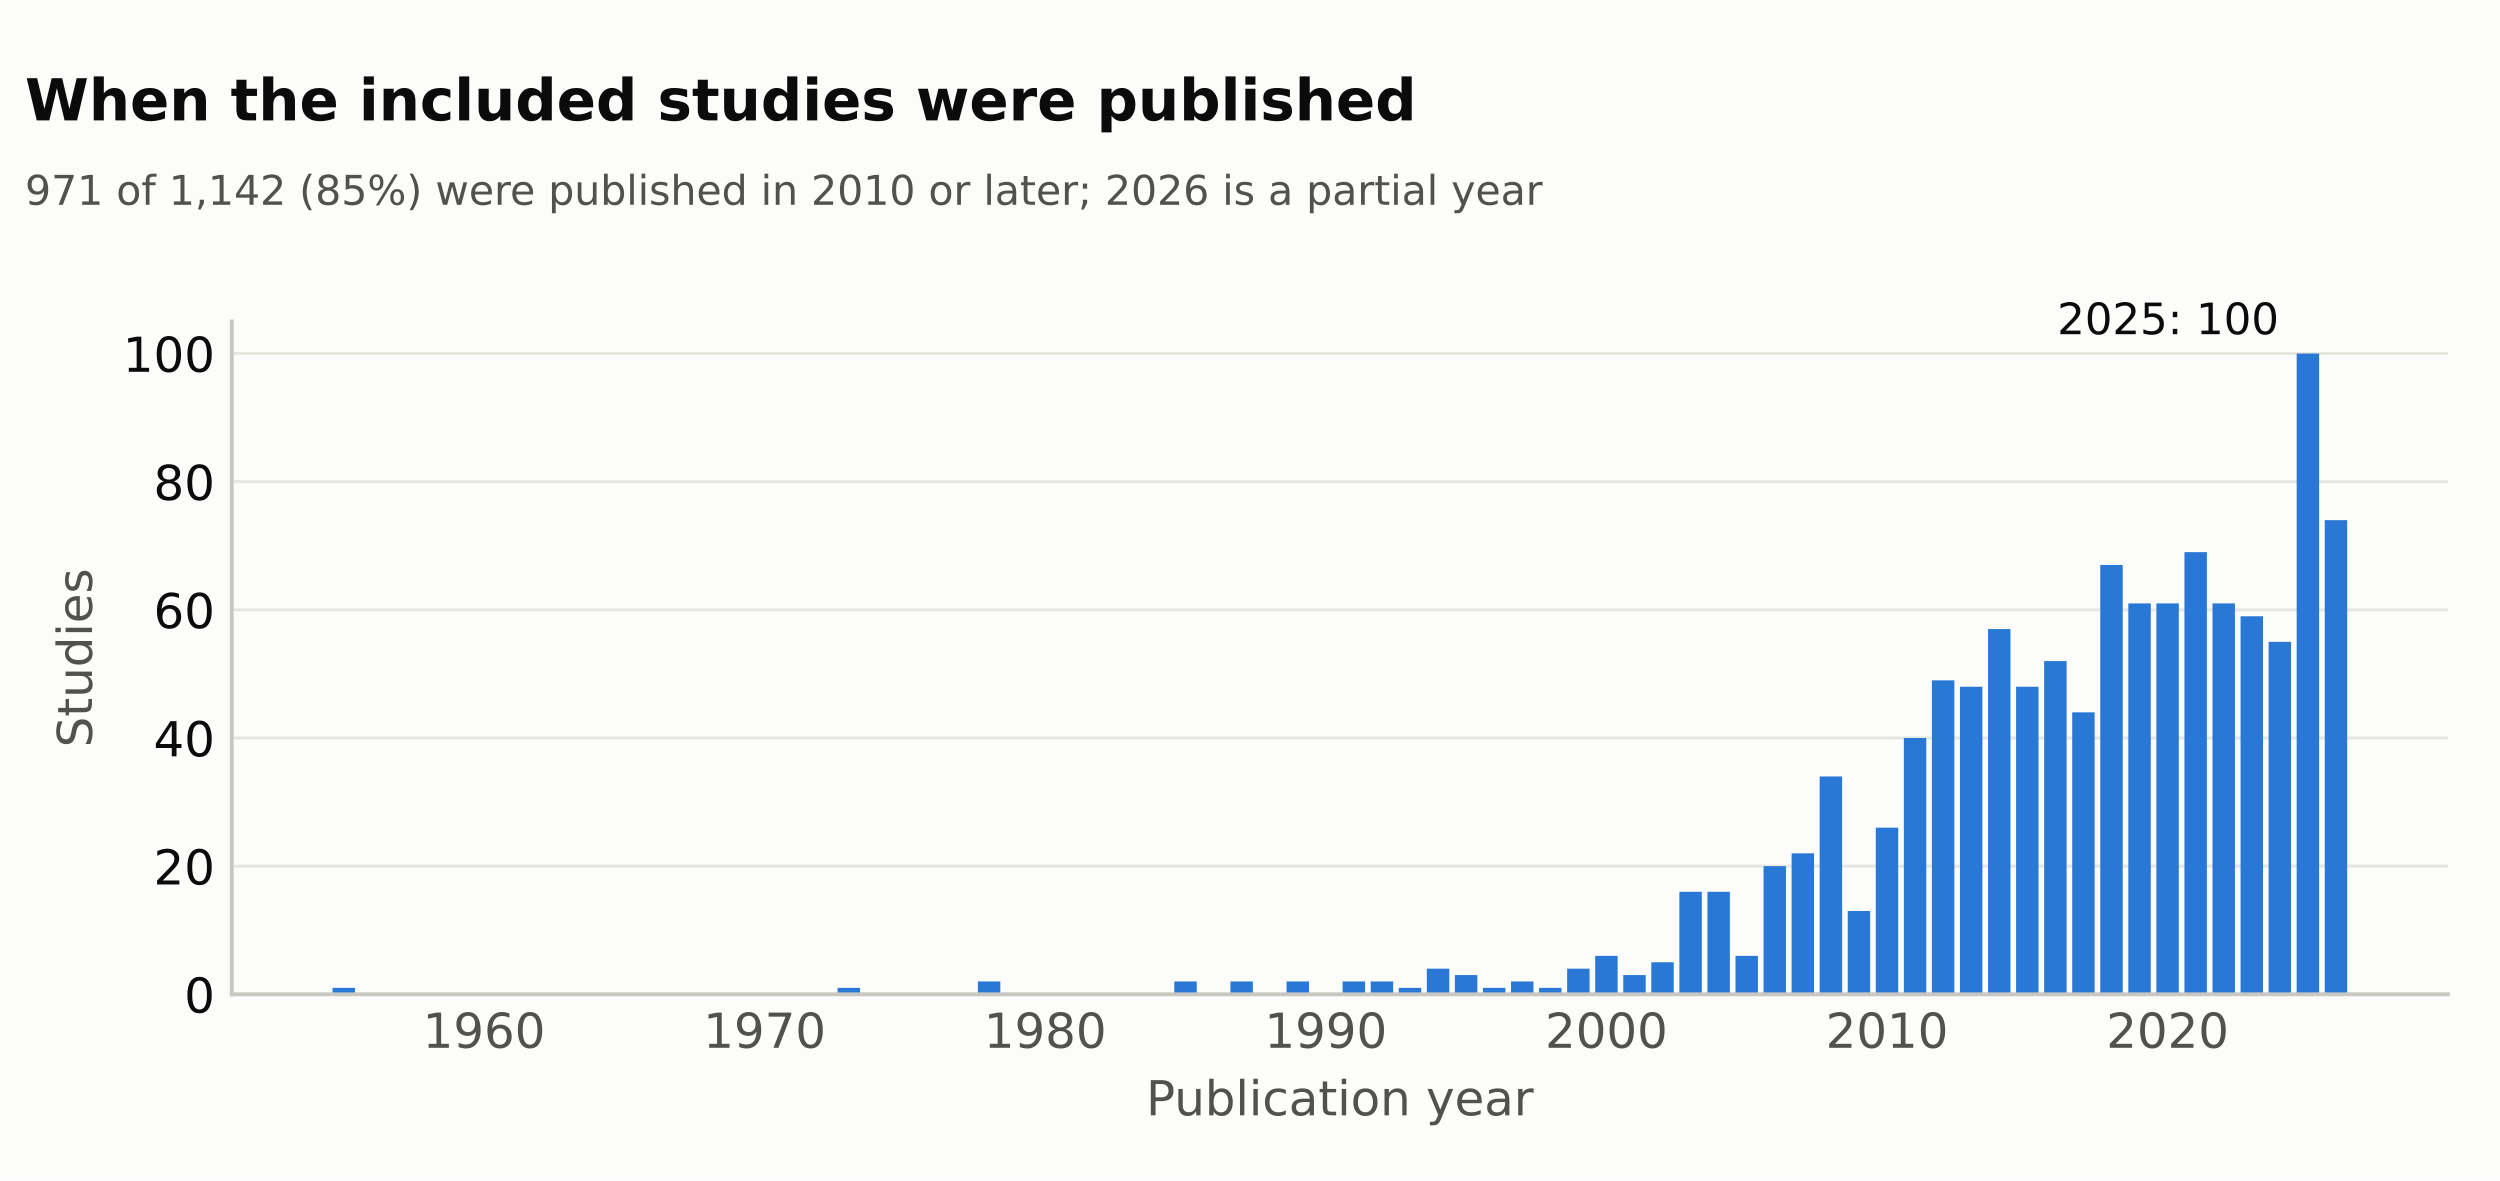
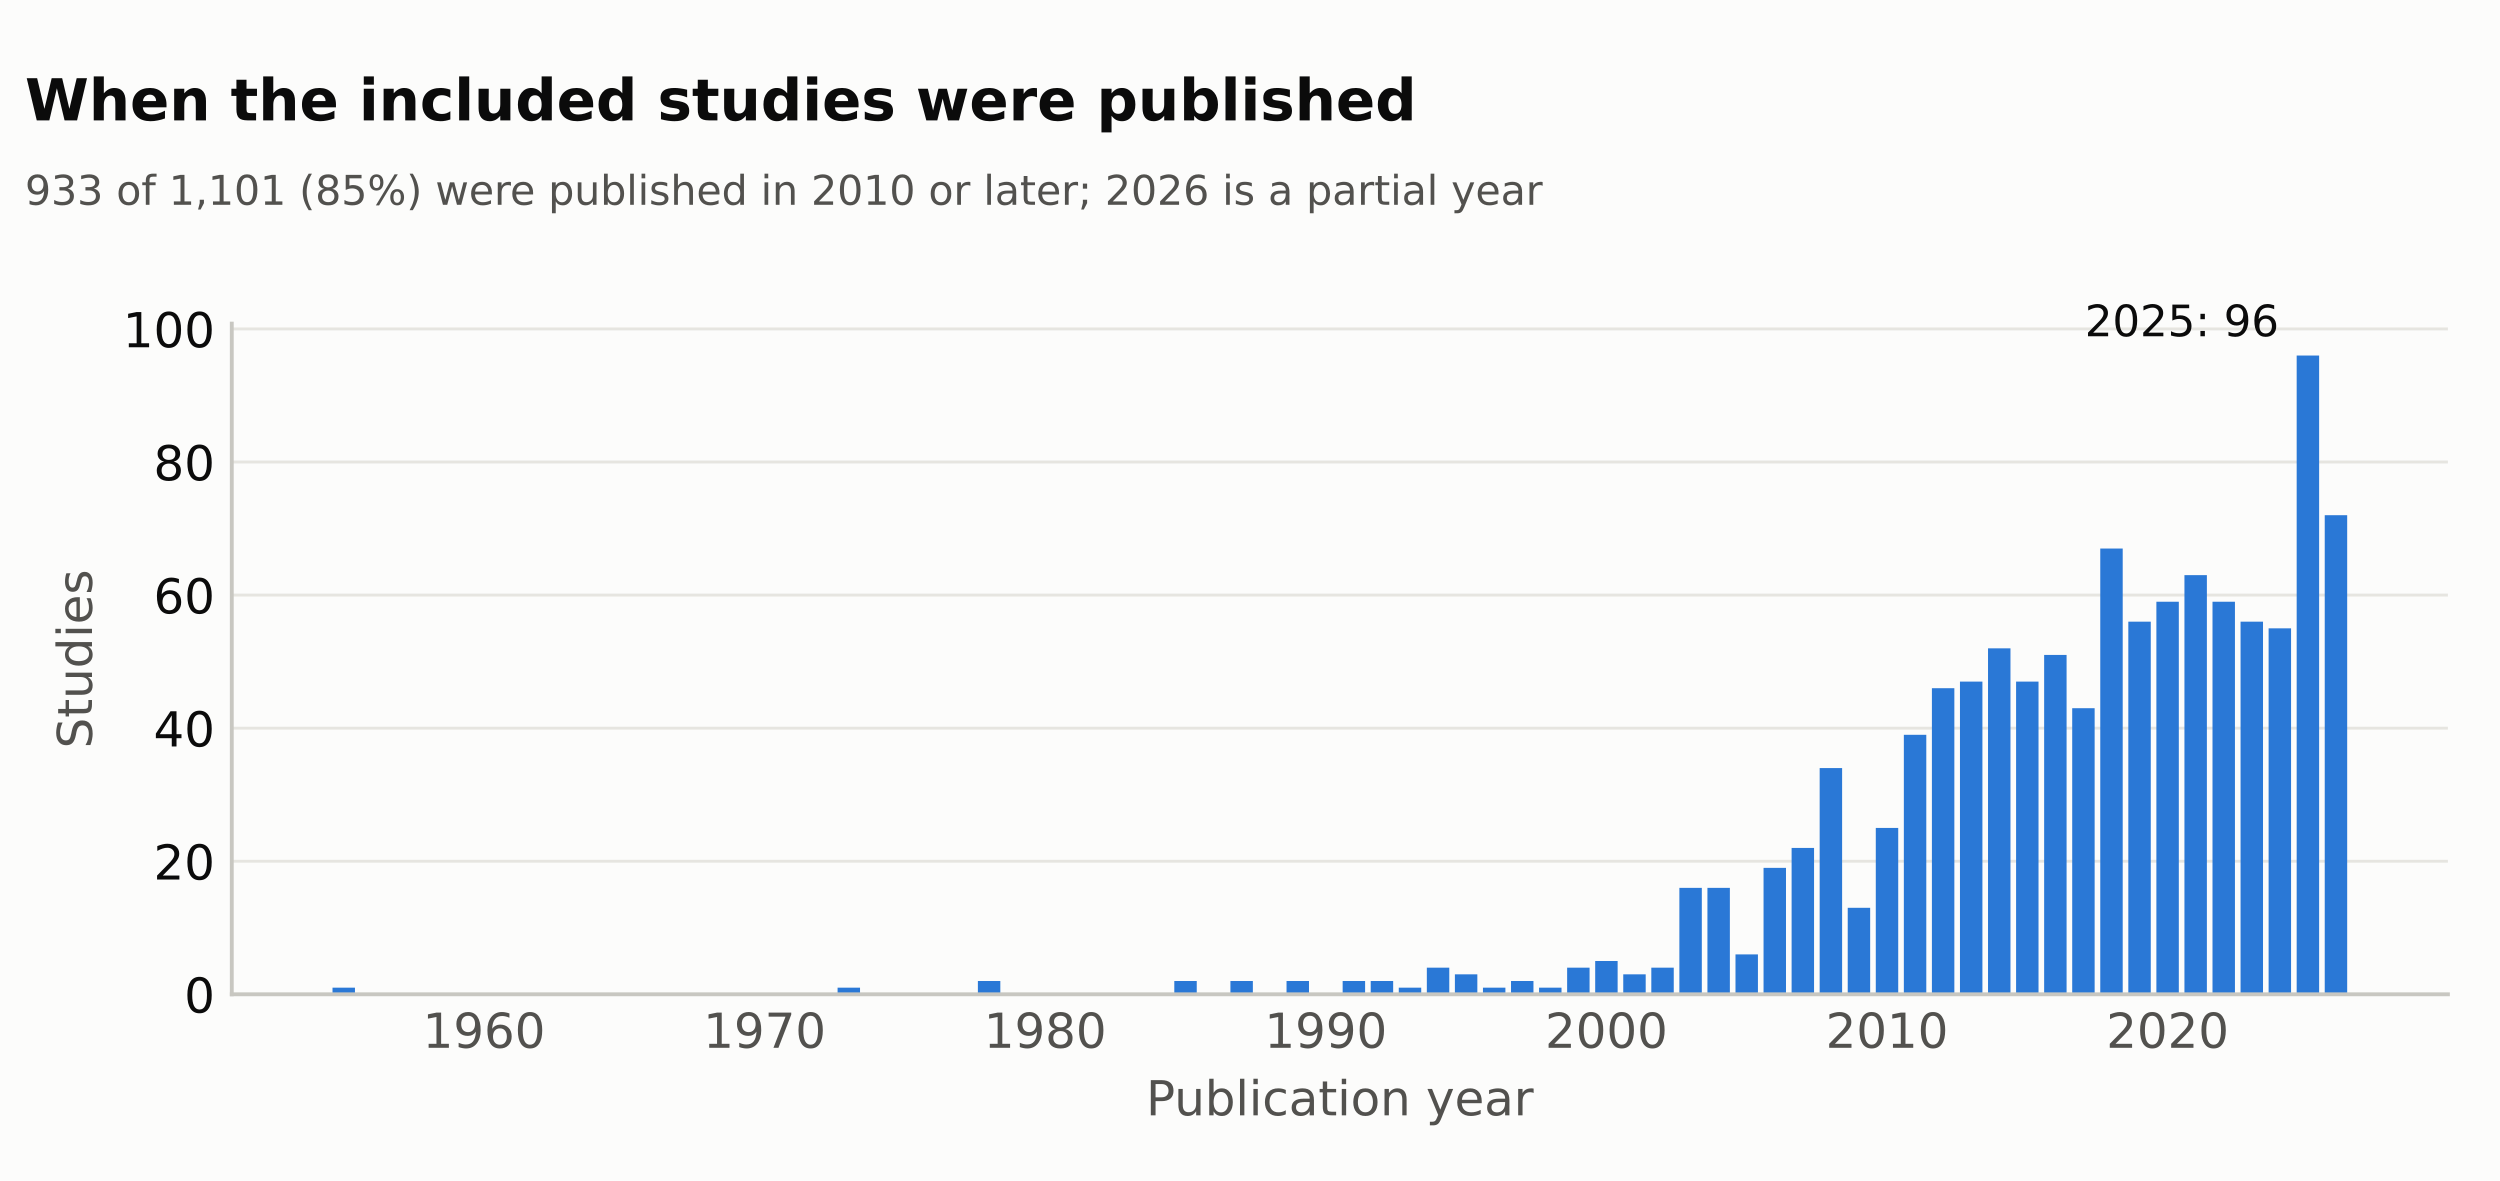
<svg xmlns="http://www.w3.org/2000/svg" width="518.4pt" height="244.8pt" viewBox="0 0 518.4 244.8" version="1.1">
  <defs>
    <style type="text/css">*{stroke-linejoin: round; stroke-linecap: butt}</style>
  </defs>
  <g id="figure_1">
    <g id="patch_1">
      <path d="M 0 244.8  L 518.4 244.8  L 518.4 0  L 0 0  z " style="fill: #fcfcfb" />
    </g>
    <g id="axes_1">
      <g id="patch_2">
-         <path d="M 48.062 206.178  L 507.6 206.178  L 507.6 66.662  L 48.062 66.662  z " style="fill: #fcfcfb" />
+         <path d="M 48.062 206.178  L 507.6 206.178  L 507.6 67.103  L 48.062 67.103  z " style="fill: #fcfcfb" />
      </g>
      <g id="matplotlib.axis_1">
        <g id="xtick_1">
          <g id="line2d_1" />
          <g id="text_1">
            <text style="font-size: 10px; font-family: 'DejaVu Sans', 'Bitstream Vera Sans', 'Computer Modern Sans Serif', 'Lucida Grande', 'Verdana', 'Geneva', 'Lucid', 'Arial', 'Helvetica', 'Avant Garde', sans-serif; text-anchor: middle; fill: #52514e" x="100.37" y="217.275" transform="rotate(-0 100.3698 217.2753)">1960</text>
          </g>
        </g>
        <g id="xtick_2">
          <g id="line2d_2" />
          <g id="text_2">
            <text style="font-size: 10px; font-family: 'DejaVu Sans', 'Bitstream Vera Sans', 'Computer Modern Sans Serif', 'Lucida Grande', 'Verdana', 'Geneva', 'Lucid', 'Arial', 'Helvetica', 'Avant Garde', sans-serif; text-anchor: middle; fill: #52514e" x="158.554" y="217.275" transform="rotate(-0 158.5539 217.2753)">1970</text>
          </g>
        </g>
        <g id="xtick_3">
          <g id="line2d_3" />
          <g id="text_3">
            <text style="font-size: 10px; font-family: 'DejaVu Sans', 'Bitstream Vera Sans', 'Computer Modern Sans Serif', 'Lucida Grande', 'Verdana', 'Geneva', 'Lucid', 'Arial', 'Helvetica', 'Avant Garde', sans-serif; text-anchor: middle; fill: #52514e" x="216.738" y="217.275" transform="rotate(-0 216.7379 217.2753)">1980</text>
          </g>
        </g>
        <g id="xtick_4">
          <g id="line2d_4" />
          <g id="text_4">
            <text style="font-size: 10px; font-family: 'DejaVu Sans', 'Bitstream Vera Sans', 'Computer Modern Sans Serif', 'Lucida Grande', 'Verdana', 'Geneva', 'Lucid', 'Arial', 'Helvetica', 'Avant Garde', sans-serif; text-anchor: middle; fill: #52514e" x="274.922" y="217.275" transform="rotate(-0 274.922 217.2753)">1990</text>
          </g>
        </g>
        <g id="xtick_5">
          <g id="line2d_5" />
          <g id="text_5">
            <text style="font-size: 10px; font-family: 'DejaVu Sans', 'Bitstream Vera Sans', 'Computer Modern Sans Serif', 'Lucida Grande', 'Verdana', 'Geneva', 'Lucid', 'Arial', 'Helvetica', 'Avant Garde', sans-serif; text-anchor: middle; fill: #52514e" x="333.106" y="217.275" transform="rotate(-0 333.106 217.2753)">2000</text>
          </g>
        </g>
        <g id="xtick_6">
          <g id="line2d_6" />
          <g id="text_6">
            <text style="font-size: 10px; font-family: 'DejaVu Sans', 'Bitstream Vera Sans', 'Computer Modern Sans Serif', 'Lucida Grande', 'Verdana', 'Geneva', 'Lucid', 'Arial', 'Helvetica', 'Avant Garde', sans-serif; text-anchor: middle; fill: #52514e" x="391.29" y="217.275" transform="rotate(-0 391.2901 217.2753)">2010</text>
          </g>
        </g>
        <g id="xtick_7">
          <g id="line2d_7" />
          <g id="text_7">
            <text style="font-size: 10px; font-family: 'DejaVu Sans', 'Bitstream Vera Sans', 'Computer Modern Sans Serif', 'Lucida Grande', 'Verdana', 'Geneva', 'Lucid', 'Arial', 'Helvetica', 'Avant Garde', sans-serif; text-anchor: middle; fill: #52514e" x="449.474" y="217.275" transform="rotate(-0 449.4741 217.2753)">2020</text>
          </g>
        </g>
        <g id="text_8">
          <text style="font-size: 10px; font-family: 'DejaVu Sans', 'Bitstream Vera Sans', 'Computer Modern Sans Serif', 'Lucida Grande', 'Verdana', 'Geneva', 'Lucid', 'Arial', 'Helvetica', 'Avant Garde', sans-serif; text-anchor: middle; fill: #52514e" x="277.831" y="231.276" transform="rotate(-0 277.8312 231.2761)">Publication year</text>
        </g>
      </g>
      <g id="matplotlib.axis_2">
        <g id="ytick_1">
          <g id="line2d_8">
-             <path d="M 48.062 206.178  L 507.6 206.178  " clip-path="url(#p452fbf935a)" style="fill: none; stroke: #e6e5e0; stroke-width: 0.6; stroke-linecap: square" />
+             <path d="M 48.062 206.178  L 507.6 206.178  " clip-path="url(#p601f4edd24)" style="fill: none; stroke: #e6e5e0; stroke-width: 0.6; stroke-linecap: square" />
          </g>
          <g id="line2d_9" />
          <g id="text_9">
            <text style="font-size: 10px; font-family: 'DejaVu Sans', 'Bitstream Vera Sans', 'Computer Modern Sans Serif', 'Lucida Grande', 'Verdana', 'Geneva', 'Lucid', 'Arial', 'Helvetica', 'Avant Garde', sans-serif; text-anchor: end; fill: #0b0b0b" x="44.562" y="209.976" transform="rotate(-0 44.56234 209.9765)">0</text>
          </g>
        </g>
        <g id="ytick_2">
          <g id="line2d_10">
-             <path d="M 48.062 179.603  L 507.6 179.603  " clip-path="url(#p452fbf935a)" style="fill: none; stroke: #e6e5e0; stroke-width: 0.6; stroke-linecap: square" />
+             <path d="M 48.062 178.583  L 507.6 178.583  " clip-path="url(#p601f4edd24)" style="fill: none; stroke: #e6e5e0; stroke-width: 0.6; stroke-linecap: square" />
          </g>
          <g id="line2d_11" />
          <g id="text_10">
-             <text style="font-size: 10px; font-family: 'DejaVu Sans', 'Bitstream Vera Sans', 'Computer Modern Sans Serif', 'Lucida Grande', 'Verdana', 'Geneva', 'Lucid', 'Arial', 'Helvetica', 'Avant Garde', sans-serif; text-anchor: end; fill: #0b0b0b" x="44.562" y="183.402" transform="rotate(-0 44.56234 183.4021)">20</text>
+             <text style="font-size: 10px; font-family: 'DejaVu Sans', 'Bitstream Vera Sans', 'Computer Modern Sans Serif', 'Lucida Grande', 'Verdana', 'Geneva', 'Lucid', 'Arial', 'Helvetica', 'Avant Garde', sans-serif; text-anchor: end; fill: #0b0b0b" x="44.562" y="182.382" transform="rotate(-0 44.56234 182.3823)">20</text>
          </g>
        </g>
        <g id="ytick_3">
          <g id="line2d_12">
-             <path d="M 48.062 153.029  L 507.6 153.029  " clip-path="url(#p452fbf935a)" style="fill: none; stroke: #e6e5e0; stroke-width: 0.6; stroke-linecap: square" />
+             <path d="M 48.062 150.989  L 507.6 150.989  " clip-path="url(#p601f4edd24)" style="fill: none; stroke: #e6e5e0; stroke-width: 0.6; stroke-linecap: square" />
          </g>
          <g id="line2d_13" />
          <g id="text_11">
-             <text style="font-size: 10px; font-family: 'DejaVu Sans', 'Bitstream Vera Sans', 'Computer Modern Sans Serif', 'Lucida Grande', 'Verdana', 'Geneva', 'Lucid', 'Arial', 'Helvetica', 'Avant Garde', sans-serif; text-anchor: end; fill: #0b0b0b" x="44.562" y="156.828" transform="rotate(-0 44.56234 156.8276)">40</text>
+             <text style="font-size: 10px; font-family: 'DejaVu Sans', 'Bitstream Vera Sans', 'Computer Modern Sans Serif', 'Lucida Grande', 'Verdana', 'Geneva', 'Lucid', 'Arial', 'Helvetica', 'Avant Garde', sans-serif; text-anchor: end; fill: #0b0b0b" x="44.562" y="154.788" transform="rotate(-0 44.56234 154.7881)">40</text>
          </g>
        </g>
        <g id="ytick_4">
          <g id="line2d_14">
-             <path d="M 48.062 126.454  L 507.6 126.454  " clip-path="url(#p452fbf935a)" style="fill: none; stroke: #e6e5e0; stroke-width: 0.6; stroke-linecap: square" />
+             <path d="M 48.062 123.395  L 507.6 123.395  " clip-path="url(#p601f4edd24)" style="fill: none; stroke: #e6e5e0; stroke-width: 0.6; stroke-linecap: square" />
          </g>
          <g id="line2d_15" />
          <g id="text_12">
-             <text style="font-size: 10px; font-family: 'DejaVu Sans', 'Bitstream Vera Sans', 'Computer Modern Sans Serif', 'Lucida Grande', 'Verdana', 'Geneva', 'Lucid', 'Arial', 'Helvetica', 'Avant Garde', sans-serif; text-anchor: end; fill: #0b0b0b" x="44.562" y="130.253" transform="rotate(-0 44.56234 130.2532)">60</text>
+             <text style="font-size: 10px; font-family: 'DejaVu Sans', 'Bitstream Vera Sans', 'Computer Modern Sans Serif', 'Lucida Grande', 'Verdana', 'Geneva', 'Lucid', 'Arial', 'Helvetica', 'Avant Garde', sans-serif; text-anchor: end; fill: #0b0b0b" x="44.562" y="127.194" transform="rotate(-0 44.56234 127.1938)">60</text>
          </g>
        </g>
        <g id="ytick_5">
          <g id="line2d_16">
-             <path d="M 48.062 99.88  L 507.6 99.88  " clip-path="url(#p452fbf935a)" style="fill: none; stroke: #e6e5e0; stroke-width: 0.6; stroke-linecap: square" />
+             <path d="M 48.062 95.801  L 507.6 95.801  " clip-path="url(#p601f4edd24)" style="fill: none; stroke: #e6e5e0; stroke-width: 0.6; stroke-linecap: square" />
          </g>
          <g id="line2d_17" />
          <g id="text_13">
-             <text style="font-size: 10px; font-family: 'DejaVu Sans', 'Bitstream Vera Sans', 'Computer Modern Sans Serif', 'Lucida Grande', 'Verdana', 'Geneva', 'Lucid', 'Arial', 'Helvetica', 'Avant Garde', sans-serif; text-anchor: end; fill: #0b0b0b" x="44.562" y="103.679" transform="rotate(-0 44.56234 103.6788)">80</text>
+             <text style="font-size: 10px; font-family: 'DejaVu Sans', 'Bitstream Vera Sans', 'Computer Modern Sans Serif', 'Lucida Grande', 'Verdana', 'Geneva', 'Lucid', 'Arial', 'Helvetica', 'Avant Garde', sans-serif; text-anchor: end; fill: #0b0b0b" x="44.562" y="99.6" transform="rotate(-0 44.56234 99.59964)">80</text>
          </g>
        </g>
        <g id="ytick_6">
          <g id="line2d_18">
-             <path d="M 48.062 73.305  L 507.6 73.305  " clip-path="url(#p452fbf935a)" style="fill: none; stroke: #e6e5e0; stroke-width: 0.6; stroke-linecap: square" />
+             <path d="M 48.062 68.207  L 507.6 68.207  " clip-path="url(#p601f4edd24)" style="fill: none; stroke: #e6e5e0; stroke-width: 0.6; stroke-linecap: square" />
          </g>
          <g id="line2d_19" />
          <g id="text_14">
-             <text style="font-size: 10px; font-family: 'DejaVu Sans', 'Bitstream Vera Sans', 'Computer Modern Sans Serif', 'Lucida Grande', 'Verdana', 'Geneva', 'Lucid', 'Arial', 'Helvetica', 'Avant Garde', sans-serif; text-anchor: end; fill: #0b0b0b" x="44.562" y="77.104" transform="rotate(-0 44.56234 77.10433)">100</text>
+             <text style="font-size: 10px; font-family: 'DejaVu Sans', 'Bitstream Vera Sans', 'Computer Modern Sans Serif', 'Lucida Grande', 'Verdana', 'Geneva', 'Lucid', 'Arial', 'Helvetica', 'Avant Garde', sans-serif; text-anchor: end; fill: #0b0b0b" x="44.562" y="72.005" transform="rotate(-0 44.56234 72.00543)">100</text>
          </g>
        </g>
        <g id="text_15">
-           <text style="font-size: 10px; font-family: 'DejaVu Sans', 'Bitstream Vera Sans', 'Computer Modern Sans Serif', 'Lucida Grande', 'Verdana', 'Geneva', 'Lucid', 'Arial', 'Helvetica', 'Avant Garde', sans-serif; text-anchor: middle; fill: #52514e" x="19.073" y="136.42" transform="rotate(-90 19.0725 136.4198)">Studies</text>
+           <text style="font-size: 10px; font-family: 'DejaVu Sans', 'Bitstream Vera Sans', 'Computer Modern Sans Serif', 'Lucida Grande', 'Verdana', 'Geneva', 'Lucid', 'Arial', 'Helvetica', 'Avant Garde', sans-serif; text-anchor: middle; fill: #52514e" x="19.073" y="136.64" transform="rotate(-90 19.0725 136.6402)">Studies</text>
        </g>
      </g>
      <g id="patch_3">
-         <path d="M 68.95 206.178  L 73.605 206.178  L 73.605 204.849  L 68.95 204.849  z " clip-path="url(#p452fbf935a)" style="fill: #2a78d6" />
+         <path d="M 68.95 206.178  L 73.605 206.178  L 73.605 204.798  L 68.95 204.798  z " clip-path="url(#p601f4edd24)" style="fill: #2a78d6" />
      </g>
      <g id="patch_4">
-         <path d="M 74.769 206.178  L 79.424 206.178  L 79.424 206.178  L 74.769 206.178  z " clip-path="url(#p452fbf935a)" style="fill: #2a78d6" />
+         <path d="M 74.769 206.178  L 79.424 206.178  L 79.424 206.178  L 74.769 206.178  z " clip-path="url(#p601f4edd24)" style="fill: #2a78d6" />
      </g>
      <g id="patch_5">
-         <path d="M 80.587 206.178  L 85.242 206.178  L 85.242 206.178  L 80.587 206.178  z " clip-path="url(#p452fbf935a)" style="fill: #2a78d6" />
+         <path d="M 80.587 206.178  L 85.242 206.178  L 85.242 206.178  L 80.587 206.178  z " clip-path="url(#p601f4edd24)" style="fill: #2a78d6" />
      </g>
      <g id="patch_6">
-         <path d="M 86.406 206.178  L 91.06 206.178  L 91.06 206.178  L 86.406 206.178  z " clip-path="url(#p452fbf935a)" style="fill: #2a78d6" />
+         <path d="M 86.406 206.178  L 91.06 206.178  L 91.06 206.178  L 86.406 206.178  z " clip-path="url(#p601f4edd24)" style="fill: #2a78d6" />
      </g>
      <g id="patch_7">
-         <path d="M 92.224 206.178  L 96.879 206.178  L 96.879 206.178  L 92.224 206.178  z " clip-path="url(#p452fbf935a)" style="fill: #2a78d6" />
+         <path d="M 92.224 206.178  L 96.879 206.178  L 96.879 206.178  L 92.224 206.178  z " clip-path="url(#p601f4edd24)" style="fill: #2a78d6" />
      </g>
      <g id="patch_8">
-         <path d="M 98.042 206.178  L 102.697 206.178  L 102.697 206.178  L 98.042 206.178  z " clip-path="url(#p452fbf935a)" style="fill: #2a78d6" />
+         <path d="M 98.042 206.178  L 102.697 206.178  L 102.697 206.178  L 98.042 206.178  z " clip-path="url(#p601f4edd24)" style="fill: #2a78d6" />
      </g>
      <g id="patch_9">
-         <path d="M 103.861 206.178  L 108.516 206.178  L 108.516 206.178  L 103.861 206.178  z " clip-path="url(#p452fbf935a)" style="fill: #2a78d6" />
+         <path d="M 103.861 206.178  L 108.516 206.178  L 108.516 206.178  L 103.861 206.178  z " clip-path="url(#p601f4edd24)" style="fill: #2a78d6" />
      </g>
      <g id="patch_10">
-         <path d="M 109.679 206.178  L 114.334 206.178  L 114.334 206.178  L 109.679 206.178  z " clip-path="url(#p452fbf935a)" style="fill: #2a78d6" />
+         <path d="M 109.679 206.178  L 114.334 206.178  L 114.334 206.178  L 109.679 206.178  z " clip-path="url(#p601f4edd24)" style="fill: #2a78d6" />
      </g>
      <g id="patch_11">
-         <path d="M 115.498 206.178  L 120.152 206.178  L 120.152 206.178  L 115.498 206.178  z " clip-path="url(#p452fbf935a)" style="fill: #2a78d6" />
+         <path d="M 115.498 206.178  L 120.152 206.178  L 120.152 206.178  L 115.498 206.178  z " clip-path="url(#p601f4edd24)" style="fill: #2a78d6" />
      </g>
      <g id="patch_12">
-         <path d="M 121.316 206.178  L 125.971 206.178  L 125.971 206.178  L 121.316 206.178  z " clip-path="url(#p452fbf935a)" style="fill: #2a78d6" />
+         <path d="M 121.316 206.178  L 125.971 206.178  L 125.971 206.178  L 121.316 206.178  z " clip-path="url(#p601f4edd24)" style="fill: #2a78d6" />
      </g>
      <g id="patch_13">
-         <path d="M 127.134 206.178  L 131.789 206.178  L 131.789 206.178  L 127.134 206.178  z " clip-path="url(#p452fbf935a)" style="fill: #2a78d6" />
+         <path d="M 127.134 206.178  L 131.789 206.178  L 131.789 206.178  L 127.134 206.178  z " clip-path="url(#p601f4edd24)" style="fill: #2a78d6" />
      </g>
      <g id="patch_14">
-         <path d="M 132.953 206.178  L 137.608 206.178  L 137.608 206.178  L 132.953 206.178  z " clip-path="url(#p452fbf935a)" style="fill: #2a78d6" />
+         <path d="M 132.953 206.178  L 137.608 206.178  L 137.608 206.178  L 132.953 206.178  z " clip-path="url(#p601f4edd24)" style="fill: #2a78d6" />
      </g>
      <g id="patch_15">
-         <path d="M 138.771 206.178  L 143.426 206.178  L 143.426 206.178  L 138.771 206.178  z " clip-path="url(#p452fbf935a)" style="fill: #2a78d6" />
+         <path d="M 138.771 206.178  L 143.426 206.178  L 143.426 206.178  L 138.771 206.178  z " clip-path="url(#p601f4edd24)" style="fill: #2a78d6" />
      </g>
      <g id="patch_16">
-         <path d="M 144.59 206.178  L 149.244 206.178  L 149.244 206.178  L 144.59 206.178  z " clip-path="url(#p452fbf935a)" style="fill: #2a78d6" />
+         <path d="M 144.59 206.178  L 149.244 206.178  L 149.244 206.178  L 144.59 206.178  z " clip-path="url(#p601f4edd24)" style="fill: #2a78d6" />
      </g>
      <g id="patch_17">
-         <path d="M 150.408 206.178  L 155.063 206.178  L 155.063 206.178  L 150.408 206.178  z " clip-path="url(#p452fbf935a)" style="fill: #2a78d6" />
+         <path d="M 150.408 206.178  L 155.063 206.178  L 155.063 206.178  L 150.408 206.178  z " clip-path="url(#p601f4edd24)" style="fill: #2a78d6" />
      </g>
      <g id="patch_18">
-         <path d="M 156.226 206.178  L 160.881 206.178  L 160.881 206.178  L 156.226 206.178  z " clip-path="url(#p452fbf935a)" style="fill: #2a78d6" />
+         <path d="M 156.226 206.178  L 160.881 206.178  L 160.881 206.178  L 156.226 206.178  z " clip-path="url(#p601f4edd24)" style="fill: #2a78d6" />
      </g>
      <g id="patch_19">
-         <path d="M 162.045 206.178  L 166.7 206.178  L 166.7 206.178  L 162.045 206.178  z " clip-path="url(#p452fbf935a)" style="fill: #2a78d6" />
+         <path d="M 162.045 206.178  L 166.7 206.178  L 166.7 206.178  L 162.045 206.178  z " clip-path="url(#p601f4edd24)" style="fill: #2a78d6" />
      </g>
      <g id="patch_20">
-         <path d="M 167.863 206.178  L 172.518 206.178  L 172.518 206.178  L 167.863 206.178  z " clip-path="url(#p452fbf935a)" style="fill: #2a78d6" />
+         <path d="M 167.863 206.178  L 172.518 206.178  L 172.518 206.178  L 167.863 206.178  z " clip-path="url(#p601f4edd24)" style="fill: #2a78d6" />
      </g>
      <g id="patch_21">
-         <path d="M 173.682 206.178  L 178.336 206.178  L 178.336 204.849  L 173.682 204.849  z " clip-path="url(#p452fbf935a)" style="fill: #2a78d6" />
+         <path d="M 173.682 206.178  L 178.336 206.178  L 178.336 204.798  L 173.682 204.798  z " clip-path="url(#p601f4edd24)" style="fill: #2a78d6" />
      </g>
      <g id="patch_22">
-         <path d="M 179.5 206.178  L 184.155 206.178  L 184.155 206.178  L 179.5 206.178  z " clip-path="url(#p452fbf935a)" style="fill: #2a78d6" />
+         <path d="M 179.5 206.178  L 184.155 206.178  L 184.155 206.178  L 179.5 206.178  z " clip-path="url(#p601f4edd24)" style="fill: #2a78d6" />
      </g>
      <g id="patch_23">
-         <path d="M 185.319 206.178  L 189.973 206.178  L 189.973 206.178  L 185.319 206.178  z " clip-path="url(#p452fbf935a)" style="fill: #2a78d6" />
+         <path d="M 185.319 206.178  L 189.973 206.178  L 189.973 206.178  L 185.319 206.178  z " clip-path="url(#p601f4edd24)" style="fill: #2a78d6" />
      </g>
      <g id="patch_24">
-         <path d="M 191.137 206.178  L 195.792 206.178  L 195.792 206.178  L 191.137 206.178  z " clip-path="url(#p452fbf935a)" style="fill: #2a78d6" />
+         <path d="M 191.137 206.178  L 195.792 206.178  L 195.792 206.178  L 191.137 206.178  z " clip-path="url(#p601f4edd24)" style="fill: #2a78d6" />
      </g>
      <g id="patch_25">
-         <path d="M 196.955 206.178  L 201.61 206.178  L 201.61 206.178  L 196.955 206.178  z " clip-path="url(#p452fbf935a)" style="fill: #2a78d6" />
+         <path d="M 196.955 206.178  L 201.61 206.178  L 201.61 206.178  L 196.955 206.178  z " clip-path="url(#p601f4edd24)" style="fill: #2a78d6" />
      </g>
      <g id="patch_26">
-         <path d="M 202.774 206.178  L 207.428 206.178  L 207.428 203.52  L 202.774 203.52  z " clip-path="url(#p452fbf935a)" style="fill: #2a78d6" />
+         <path d="M 202.774 206.178  L 207.428 206.178  L 207.428 203.418  L 202.774 203.418  z " clip-path="url(#p601f4edd24)" style="fill: #2a78d6" />
      </g>
      <g id="patch_27">
-         <path d="M 208.592 206.178  L 213.247 206.178  L 213.247 206.178  L 208.592 206.178  z " clip-path="url(#p452fbf935a)" style="fill: #2a78d6" />
+         <path d="M 208.592 206.178  L 213.247 206.178  L 213.247 206.178  L 208.592 206.178  z " clip-path="url(#p601f4edd24)" style="fill: #2a78d6" />
      </g>
      <g id="patch_28">
-         <path d="M 214.411 206.178  L 219.065 206.178  L 219.065 206.178  L 214.411 206.178  z " clip-path="url(#p452fbf935a)" style="fill: #2a78d6" />
+         <path d="M 214.411 206.178  L 219.065 206.178  L 219.065 206.178  L 214.411 206.178  z " clip-path="url(#p601f4edd24)" style="fill: #2a78d6" />
      </g>
      <g id="patch_29">
-         <path d="M 220.229 206.178  L 224.884 206.178  L 224.884 206.178  L 220.229 206.178  z " clip-path="url(#p452fbf935a)" style="fill: #2a78d6" />
+         <path d="M 220.229 206.178  L 224.884 206.178  L 224.884 206.178  L 220.229 206.178  z " clip-path="url(#p601f4edd24)" style="fill: #2a78d6" />
      </g>
      <g id="patch_30">
-         <path d="M 226.047 206.178  L 230.702 206.178  L 230.702 206.178  L 226.047 206.178  z " clip-path="url(#p452fbf935a)" style="fill: #2a78d6" />
+         <path d="M 226.047 206.178  L 230.702 206.178  L 230.702 206.178  L 226.047 206.178  z " clip-path="url(#p601f4edd24)" style="fill: #2a78d6" />
      </g>
      <g id="patch_31">
-         <path d="M 231.866 206.178  L 236.52 206.178  L 236.52 206.178  L 231.866 206.178  z " clip-path="url(#p452fbf935a)" style="fill: #2a78d6" />
+         <path d="M 231.866 206.178  L 236.52 206.178  L 236.52 206.178  L 231.866 206.178  z " clip-path="url(#p601f4edd24)" style="fill: #2a78d6" />
      </g>
      <g id="patch_32">
-         <path d="M 237.684 206.178  L 242.339 206.178  L 242.339 206.178  L 237.684 206.178  z " clip-path="url(#p452fbf935a)" style="fill: #2a78d6" />
+         <path d="M 237.684 206.178  L 242.339 206.178  L 242.339 206.178  L 237.684 206.178  z " clip-path="url(#p601f4edd24)" style="fill: #2a78d6" />
      </g>
      <g id="patch_33">
-         <path d="M 243.503 206.178  L 248.157 206.178  L 248.157 203.52  L 243.503 203.52  z " clip-path="url(#p452fbf935a)" style="fill: #2a78d6" />
+         <path d="M 243.503 206.178  L 248.157 206.178  L 248.157 203.418  L 243.503 203.418  z " clip-path="url(#p601f4edd24)" style="fill: #2a78d6" />
      </g>
      <g id="patch_34">
-         <path d="M 249.321 206.178  L 253.976 206.178  L 253.976 206.178  L 249.321 206.178  z " clip-path="url(#p452fbf935a)" style="fill: #2a78d6" />
+         <path d="M 249.321 206.178  L 253.976 206.178  L 253.976 206.178  L 249.321 206.178  z " clip-path="url(#p601f4edd24)" style="fill: #2a78d6" />
      </g>
      <g id="patch_35">
-         <path d="M 255.139 206.178  L 259.794 206.178  L 259.794 203.52  L 255.139 203.52  z " clip-path="url(#p452fbf935a)" style="fill: #2a78d6" />
+         <path d="M 255.139 206.178  L 259.794 206.178  L 259.794 203.418  L 255.139 203.418  z " clip-path="url(#p601f4edd24)" style="fill: #2a78d6" />
      </g>
      <g id="patch_36">
-         <path d="M 260.958 206.178  L 265.613 206.178  L 265.613 206.178  L 260.958 206.178  z " clip-path="url(#p452fbf935a)" style="fill: #2a78d6" />
+         <path d="M 260.958 206.178  L 265.613 206.178  L 265.613 206.178  L 260.958 206.178  z " clip-path="url(#p601f4edd24)" style="fill: #2a78d6" />
      </g>
      <g id="patch_37">
-         <path d="M 266.776 206.178  L 271.431 206.178  L 271.431 203.52  L 266.776 203.52  z " clip-path="url(#p452fbf935a)" style="fill: #2a78d6" />
+         <path d="M 266.776 206.178  L 271.431 206.178  L 271.431 203.418  L 266.776 203.418  z " clip-path="url(#p601f4edd24)" style="fill: #2a78d6" />
      </g>
      <g id="patch_38">
-         <path d="M 272.595 206.178  L 277.249 206.178  L 277.249 206.178  L 272.595 206.178  z " clip-path="url(#p452fbf935a)" style="fill: #2a78d6" />
+         <path d="M 272.595 206.178  L 277.249 206.178  L 277.249 206.178  L 272.595 206.178  z " clip-path="url(#p601f4edd24)" style="fill: #2a78d6" />
      </g>
      <g id="patch_39">
-         <path d="M 278.413 206.178  L 283.068 206.178  L 283.068 203.52  L 278.413 203.52  z " clip-path="url(#p452fbf935a)" style="fill: #2a78d6" />
+         <path d="M 278.413 206.178  L 283.068 206.178  L 283.068 203.418  L 278.413 203.418  z " clip-path="url(#p601f4edd24)" style="fill: #2a78d6" />
      </g>
      <g id="patch_40">
-         <path d="M 284.231 206.178  L 288.886 206.178  L 288.886 203.52  L 284.231 203.52  z " clip-path="url(#p452fbf935a)" style="fill: #2a78d6" />
+         <path d="M 284.231 206.178  L 288.886 206.178  L 288.886 203.418  L 284.231 203.418  z " clip-path="url(#p601f4edd24)" style="fill: #2a78d6" />
      </g>
      <g id="patch_41">
-         <path d="M 290.05 206.178  L 294.705 206.178  L 294.705 204.849  L 290.05 204.849  z " clip-path="url(#p452fbf935a)" style="fill: #2a78d6" />
+         <path d="M 290.05 206.178  L 294.705 206.178  L 294.705 204.798  L 290.05 204.798  z " clip-path="url(#p601f4edd24)" style="fill: #2a78d6" />
      </g>
      <g id="patch_42">
-         <path d="M 295.868 206.178  L 300.523 206.178  L 300.523 200.863  L 295.868 200.863  z " clip-path="url(#p452fbf935a)" style="fill: #2a78d6" />
+         <path d="M 295.868 206.178  L 300.523 206.178  L 300.523 200.659  L 295.868 200.659  z " clip-path="url(#p601f4edd24)" style="fill: #2a78d6" />
      </g>
      <g id="patch_43">
-         <path d="M 301.687 206.178  L 306.341 206.178  L 306.341 202.191  L 301.687 202.191  z " clip-path="url(#p452fbf935a)" style="fill: #2a78d6" />
+         <path d="M 301.687 206.178  L 306.341 206.178  L 306.341 202.039  L 301.687 202.039  z " clip-path="url(#p601f4edd24)" style="fill: #2a78d6" />
      </g>
      <g id="patch_44">
-         <path d="M 307.505 206.178  L 312.16 206.178  L 312.16 204.849  L 307.505 204.849  z " clip-path="url(#p452fbf935a)" style="fill: #2a78d6" />
+         <path d="M 307.505 206.178  L 312.16 206.178  L 312.16 204.798  L 307.505 204.798  z " clip-path="url(#p601f4edd24)" style="fill: #2a78d6" />
      </g>
      <g id="patch_45">
-         <path d="M 313.323 206.178  L 317.978 206.178  L 317.978 203.52  L 313.323 203.52  z " clip-path="url(#p452fbf935a)" style="fill: #2a78d6" />
+         <path d="M 313.323 206.178  L 317.978 206.178  L 317.978 203.418  L 313.323 203.418  z " clip-path="url(#p601f4edd24)" style="fill: #2a78d6" />
      </g>
      <g id="patch_46">
-         <path d="M 319.142 206.178  L 323.797 206.178  L 323.797 204.849  L 319.142 204.849  z " clip-path="url(#p452fbf935a)" style="fill: #2a78d6" />
+         <path d="M 319.142 206.178  L 323.797 206.178  L 323.797 204.798  L 319.142 204.798  z " clip-path="url(#p601f4edd24)" style="fill: #2a78d6" />
      </g>
      <g id="patch_47">
-         <path d="M 324.96 206.178  L 329.615 206.178  L 329.615 200.863  L 324.96 200.863  z " clip-path="url(#p452fbf935a)" style="fill: #2a78d6" />
+         <path d="M 324.96 206.178  L 329.615 206.178  L 329.615 200.659  L 324.96 200.659  z " clip-path="url(#p601f4edd24)" style="fill: #2a78d6" />
      </g>
      <g id="patch_48">
-         <path d="M 330.779 206.178  L 335.433 206.178  L 335.433 198.205  L 330.779 198.205  z " clip-path="url(#p452fbf935a)" style="fill: #2a78d6" />
+         <path d="M 330.779 206.178  L 335.433 206.178  L 335.433 199.279  L 330.779 199.279  z " clip-path="url(#p601f4edd24)" style="fill: #2a78d6" />
      </g>
      <g id="patch_49">
-         <path d="M 336.597 206.178  L 341.252 206.178  L 341.252 202.191  L 336.597 202.191  z " clip-path="url(#p452fbf935a)" style="fill: #2a78d6" />
+         <path d="M 336.597 206.178  L 341.252 206.178  L 341.252 202.039  L 336.597 202.039  z " clip-path="url(#p601f4edd24)" style="fill: #2a78d6" />
      </g>
      <g id="patch_50">
-         <path d="M 342.415 206.178  L 347.07 206.178  L 347.07 199.534  L 342.415 199.534  z " clip-path="url(#p452fbf935a)" style="fill: #2a78d6" />
+         <path d="M 342.415 206.178  L 347.07 206.178  L 347.07 200.659  L 342.415 200.659  z " clip-path="url(#p601f4edd24)" style="fill: #2a78d6" />
      </g>
      <g id="patch_51">
-         <path d="M 348.234 206.178  L 352.889 206.178  L 352.889 184.918  L 348.234 184.918  z " clip-path="url(#p452fbf935a)" style="fill: #2a78d6" />
+         <path d="M 348.234 206.178  L 352.889 206.178  L 352.889 184.102  L 348.234 184.102  z " clip-path="url(#p601f4edd24)" style="fill: #2a78d6" />
      </g>
      <g id="patch_52">
-         <path d="M 354.052 206.178  L 358.707 206.178  L 358.707 184.918  L 354.052 184.918  z " clip-path="url(#p452fbf935a)" style="fill: #2a78d6" />
+         <path d="M 354.052 206.178  L 358.707 206.178  L 358.707 184.102  L 354.052 184.102  z " clip-path="url(#p601f4edd24)" style="fill: #2a78d6" />
      </g>
      <g id="patch_53">
-         <path d="M 359.871 206.178  L 364.525 206.178  L 364.525 198.205  L 359.871 198.205  z " clip-path="url(#p452fbf935a)" style="fill: #2a78d6" />
+         <path d="M 359.871 206.178  L 364.525 206.178  L 364.525 197.899  L 359.871 197.899  z " clip-path="url(#p601f4edd24)" style="fill: #2a78d6" />
      </g>
      <g id="patch_54">
-         <path d="M 365.689 206.178  L 370.344 206.178  L 370.344 179.603  L 365.689 179.603  z " clip-path="url(#p452fbf935a)" style="fill: #2a78d6" />
+         <path d="M 365.689 206.178  L 370.344 206.178  L 370.344 179.963  L 365.689 179.963  z " clip-path="url(#p601f4edd24)" style="fill: #2a78d6" />
      </g>
      <g id="patch_55">
-         <path d="M 371.507 206.178  L 376.162 206.178  L 376.162 176.946  L 371.507 176.946  z " clip-path="url(#p452fbf935a)" style="fill: #2a78d6" />
+         <path d="M 371.507 206.178  L 376.162 206.178  L 376.162 175.824  L 371.507 175.824  z " clip-path="url(#p601f4edd24)" style="fill: #2a78d6" />
      </g>
      <g id="patch_56">
-         <path d="M 377.326 206.178  L 381.981 206.178  L 381.981 161.001  L 377.326 161.001  z " clip-path="url(#p452fbf935a)" style="fill: #2a78d6" />
+         <path d="M 377.326 206.178  L 381.981 206.178  L 381.981 159.267  L 377.326 159.267  z " clip-path="url(#p601f4edd24)" style="fill: #2a78d6" />
      </g>
      <g id="patch_57">
-         <path d="M 383.144 206.178  L 387.799 206.178  L 387.799 188.904  L 383.144 188.904  z " clip-path="url(#p452fbf935a)" style="fill: #2a78d6" />
+         <path d="M 383.144 206.178  L 387.799 206.178  L 387.799 188.241  L 383.144 188.241  z " clip-path="url(#p601f4edd24)" style="fill: #2a78d6" />
      </g>
      <g id="patch_58">
-         <path d="M 388.963 206.178  L 393.617 206.178  L 393.617 171.631  L 388.963 171.631  z " clip-path="url(#p452fbf935a)" style="fill: #2a78d6" />
+         <path d="M 388.963 206.178  L 393.617 206.178  L 393.617 171.685  L 388.963 171.685  z " clip-path="url(#p601f4edd24)" style="fill: #2a78d6" />
      </g>
      <g id="patch_59">
-         <path d="M 394.781 206.178  L 399.436 206.178  L 399.436 153.029  L 394.781 153.029  z " clip-path="url(#p452fbf935a)" style="fill: #2a78d6" />
+         <path d="M 394.781 206.178  L 399.436 206.178  L 399.436 152.369  L 394.781 152.369  z " clip-path="url(#p601f4edd24)" style="fill: #2a78d6" />
      </g>
      <g id="patch_60">
-         <path d="M 400.6 206.178  L 405.254 206.178  L 405.254 141.07  L 400.6 141.07  z " clip-path="url(#p452fbf935a)" style="fill: #2a78d6" />
+         <path d="M 400.6 206.178  L 405.254 206.178  L 405.254 142.711  L 400.6 142.711  z " clip-path="url(#p601f4edd24)" style="fill: #2a78d6" />
      </g>
      <g id="patch_61">
-         <path d="M 406.418 206.178  L 411.073 206.178  L 411.073 142.399  L 406.418 142.399  z " clip-path="url(#p452fbf935a)" style="fill: #2a78d6" />
+         <path d="M 406.418 206.178  L 411.073 206.178  L 411.073 141.331  L 406.418 141.331  z " clip-path="url(#p601f4edd24)" style="fill: #2a78d6" />
      </g>
      <g id="patch_62">
-         <path d="M 412.236 206.178  L 416.891 206.178  L 416.891 130.441  L 412.236 130.441  z " clip-path="url(#p452fbf935a)" style="fill: #2a78d6" />
+         <path d="M 412.236 206.178  L 416.891 206.178  L 416.891 134.433  L 412.236 134.433  z " clip-path="url(#p601f4edd24)" style="fill: #2a78d6" />
      </g>
      <g id="patch_63">
-         <path d="M 418.055 206.178  L 422.709 206.178  L 422.709 142.399  L 418.055 142.399  z " clip-path="url(#p452fbf935a)" style="fill: #2a78d6" />
+         <path d="M 418.055 206.178  L 422.709 206.178  L 422.709 141.331  L 418.055 141.331  z " clip-path="url(#p601f4edd24)" style="fill: #2a78d6" />
      </g>
      <g id="patch_64">
-         <path d="M 423.873 206.178  L 428.528 206.178  L 428.528 137.084  L 423.873 137.084  z " clip-path="url(#p452fbf935a)" style="fill: #2a78d6" />
+         <path d="M 423.873 206.178  L 428.528 206.178  L 428.528 135.812  L 423.873 135.812  z " clip-path="url(#p601f4edd24)" style="fill: #2a78d6" />
      </g>
      <g id="patch_65">
-         <path d="M 429.692 206.178  L 434.346 206.178  L 434.346 147.714  L 429.692 147.714  z " clip-path="url(#p452fbf935a)" style="fill: #2a78d6" />
+         <path d="M 429.692 206.178  L 434.346 206.178  L 434.346 146.85  L 429.692 146.85  z " clip-path="url(#p601f4edd24)" style="fill: #2a78d6" />
      </g>
      <g id="patch_66">
-         <path d="M 435.51 206.178  L 440.165 206.178  L 440.165 117.153  L 435.51 117.153  z " clip-path="url(#p452fbf935a)" style="fill: #2a78d6" />
+         <path d="M 435.51 206.178  L 440.165 206.178  L 440.165 113.737  L 435.51 113.737  z " clip-path="url(#p601f4edd24)" style="fill: #2a78d6" />
      </g>
      <g id="patch_67">
-         <path d="M 441.328 206.178  L 445.983 206.178  L 445.983 125.126  L 441.328 125.126  z " clip-path="url(#p452fbf935a)" style="fill: #2a78d6" />
+         <path d="M 441.328 206.178  L 445.983 206.178  L 445.983 128.914  L 441.328 128.914  z " clip-path="url(#p601f4edd24)" style="fill: #2a78d6" />
      </g>
      <g id="patch_68">
-         <path d="M 447.147 206.178  L 451.801 206.178  L 451.801 125.126  L 447.147 125.126  z " clip-path="url(#p452fbf935a)" style="fill: #2a78d6" />
+         <path d="M 447.147 206.178  L 451.801 206.178  L 451.801 124.775  L 447.147 124.775  z " clip-path="url(#p601f4edd24)" style="fill: #2a78d6" />
      </g>
      <g id="patch_69">
-         <path d="M 452.965 206.178  L 457.62 206.178  L 457.62 114.496  L 452.965 114.496  z " clip-path="url(#p452fbf935a)" style="fill: #2a78d6" />
+         <path d="M 452.965 206.178  L 457.62 206.178  L 457.62 119.256  L 452.965 119.256  z " clip-path="url(#p601f4edd24)" style="fill: #2a78d6" />
      </g>
      <g id="patch_70">
-         <path d="M 458.784 206.178  L 463.438 206.178  L 463.438 125.126  L 458.784 125.126  z " clip-path="url(#p452fbf935a)" style="fill: #2a78d6" />
+         <path d="M 458.784 206.178  L 463.438 206.178  L 463.438 124.775  L 458.784 124.775  z " clip-path="url(#p601f4edd24)" style="fill: #2a78d6" />
      </g>
      <g id="patch_71">
-         <path d="M 464.602 206.178  L 469.257 206.178  L 469.257 127.783  L 464.602 127.783  z " clip-path="url(#p452fbf935a)" style="fill: #2a78d6" />
+         <path d="M 464.602 206.178  L 469.257 206.178  L 469.257 128.914  L 464.602 128.914  z " clip-path="url(#p601f4edd24)" style="fill: #2a78d6" />
      </g>
      <g id="patch_72">
-         <path d="M 470.42 206.178  L 475.075 206.178  L 475.075 133.098  L 470.42 133.098  z " clip-path="url(#p452fbf935a)" style="fill: #2a78d6" />
+         <path d="M 470.42 206.178  L 475.075 206.178  L 475.075 130.294  L 470.42 130.294  z " clip-path="url(#p601f4edd24)" style="fill: #2a78d6" />
      </g>
      <g id="patch_73">
-         <path d="M 476.239 206.178  L 480.894 206.178  L 480.894 73.305  L 476.239 73.305  z " clip-path="url(#p452fbf935a)" style="fill: #2a78d6" />
+         <path d="M 476.239 206.178  L 480.894 206.178  L 480.894 73.725  L 476.239 73.725  z " clip-path="url(#p601f4edd24)" style="fill: #2a78d6" />
      </g>
      <g id="patch_74">
-         <path d="M 482.057 206.178  L 486.712 206.178  L 486.712 107.852  L 482.057 107.852  z " clip-path="url(#p452fbf935a)" style="fill: #2a78d6" />
+         <path d="M 482.057 206.178  L 486.712 206.178  L 486.712 106.838  L 482.057 106.838  z " clip-path="url(#p601f4edd24)" style="fill: #2a78d6" />
      </g>
      <g id="patch_75">
-         <path d="M 48.062 206.178  L 48.062 66.662  " style="fill: none; stroke: #c8c7c1; stroke-width: 0.8; stroke-linejoin: miter; stroke-linecap: square" />
+         <path d="M 48.062 206.178  L 48.062 67.103  " style="fill: none; stroke: #c8c7c1; stroke-width: 0.8; stroke-linejoin: miter; stroke-linecap: square" />
      </g>
      <g id="patch_76">
        <path d="M 48.062 206.178  L 507.6 206.178  " style="fill: none; stroke: #c8c7c1; stroke-width: 0.8; stroke-linejoin: miter; stroke-linecap: square" />
      </g>
      <g id="text_16">
-         <text style="font-size: 9px; font-family: 'DejaVu Sans', 'Bitstream Vera Sans', 'Computer Modern Sans Serif', 'Lucida Grande', 'Verdana', 'Geneva', 'Lucid', 'Arial', 'Helvetica', 'Avant Garde', sans-serif; text-anchor: end; fill: #0b0b0b" x="472.566" y="69.305" transform="rotate(-0 472.5662 69.3055)">2025: 100</text>
+         <text style="font-size: 9px; font-family: 'DejaVu Sans', 'Bitstream Vera Sans', 'Computer Modern Sans Serif', 'Lucida Grande', 'Verdana', 'Geneva', 'Lucid', 'Arial', 'Helvetica', 'Avant Garde', sans-serif; text-anchor: end; fill: #0b0b0b" x="472.566" y="69.725" transform="rotate(-0 472.5662 69.72544)">2025: 96</text>
      </g>
    </g>
    <g id="text_17">
      <text style="font-weight: 700; font-size: 12px; font-family: 'DejaVu Sans', 'Bitstream Vera Sans', 'Computer Modern Sans Serif', 'Lucida Grande', 'Verdana', 'Geneva', 'Lucid', 'Arial', 'Helvetica', 'Avant Garde', sans-serif; text-anchor: start; fill: #0b0b0b" x="5.184" y="24.958" transform="rotate(-0 5.184 24.95812)">When the included studies were published</text>
    </g>
    <g id="text_18">
-       <text style="font-size: 8.5px; font-family: 'DejaVu Sans', 'Bitstream Vera Sans', 'Computer Modern Sans Serif', 'Lucida Grande', 'Verdana', 'Geneva', 'Lucid', 'Arial', 'Helvetica', 'Avant Garde', sans-serif; text-anchor: start; fill: #52514e" x="5.184" y="42.459" transform="rotate(-0 5.184 42.45867)">971 of 1,142 (85%) were published in 2010 or later; 2026 is a partial year</text>
+       <text style="font-size: 8.5px; font-family: 'DejaVu Sans', 'Bitstream Vera Sans', 'Computer Modern Sans Serif', 'Lucida Grande', 'Verdana', 'Geneva', 'Lucid', 'Arial', 'Helvetica', 'Avant Garde', sans-serif; text-anchor: start; fill: #52514e" x="5.184" y="42.459" transform="rotate(-0 5.184 42.45867)">933 of 1,101 (85%) were published in 2010 or later; 2026 is a partial year</text>
    </g>
  </g>
  <defs>
-     <clipPath id="p452fbf935a">
-       <rect x="48.062" y="66.662" width="459.538" height="139.516" />
+     <clipPath id="p601f4edd24">
+       <rect x="48.062" y="67.103" width="459.538" height="139.075" />
    </clipPath>
  </defs>
</svg>
